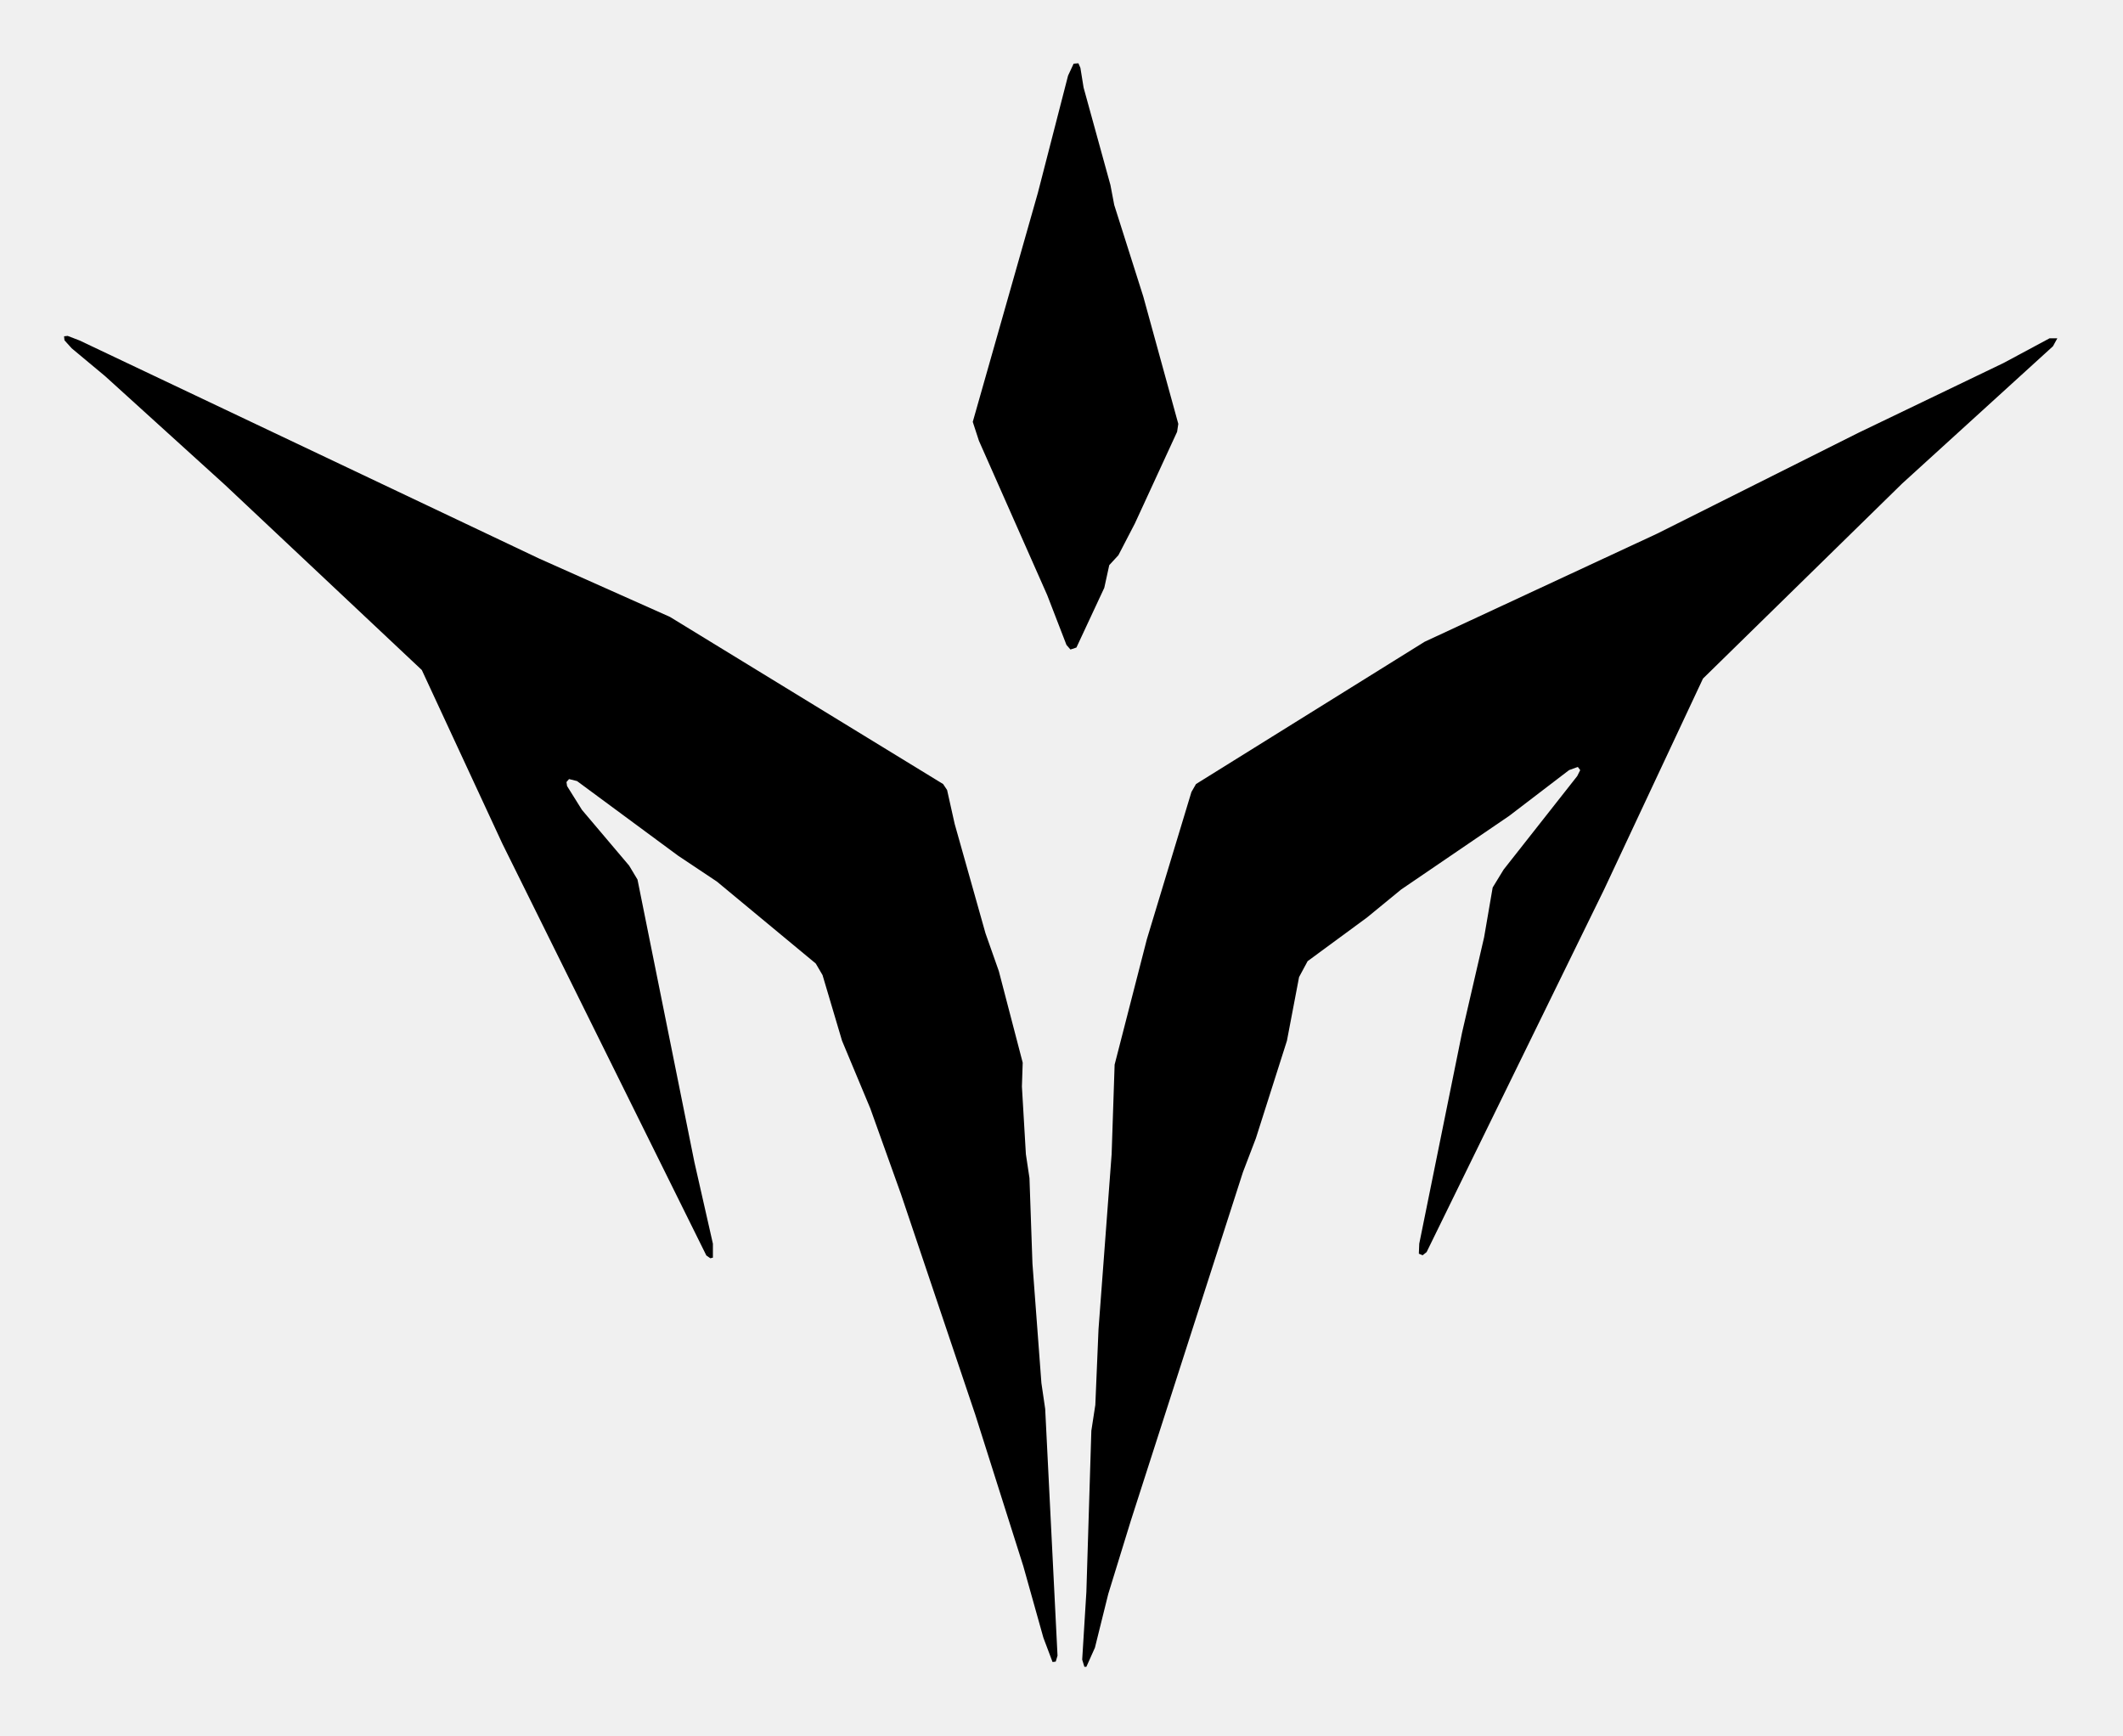
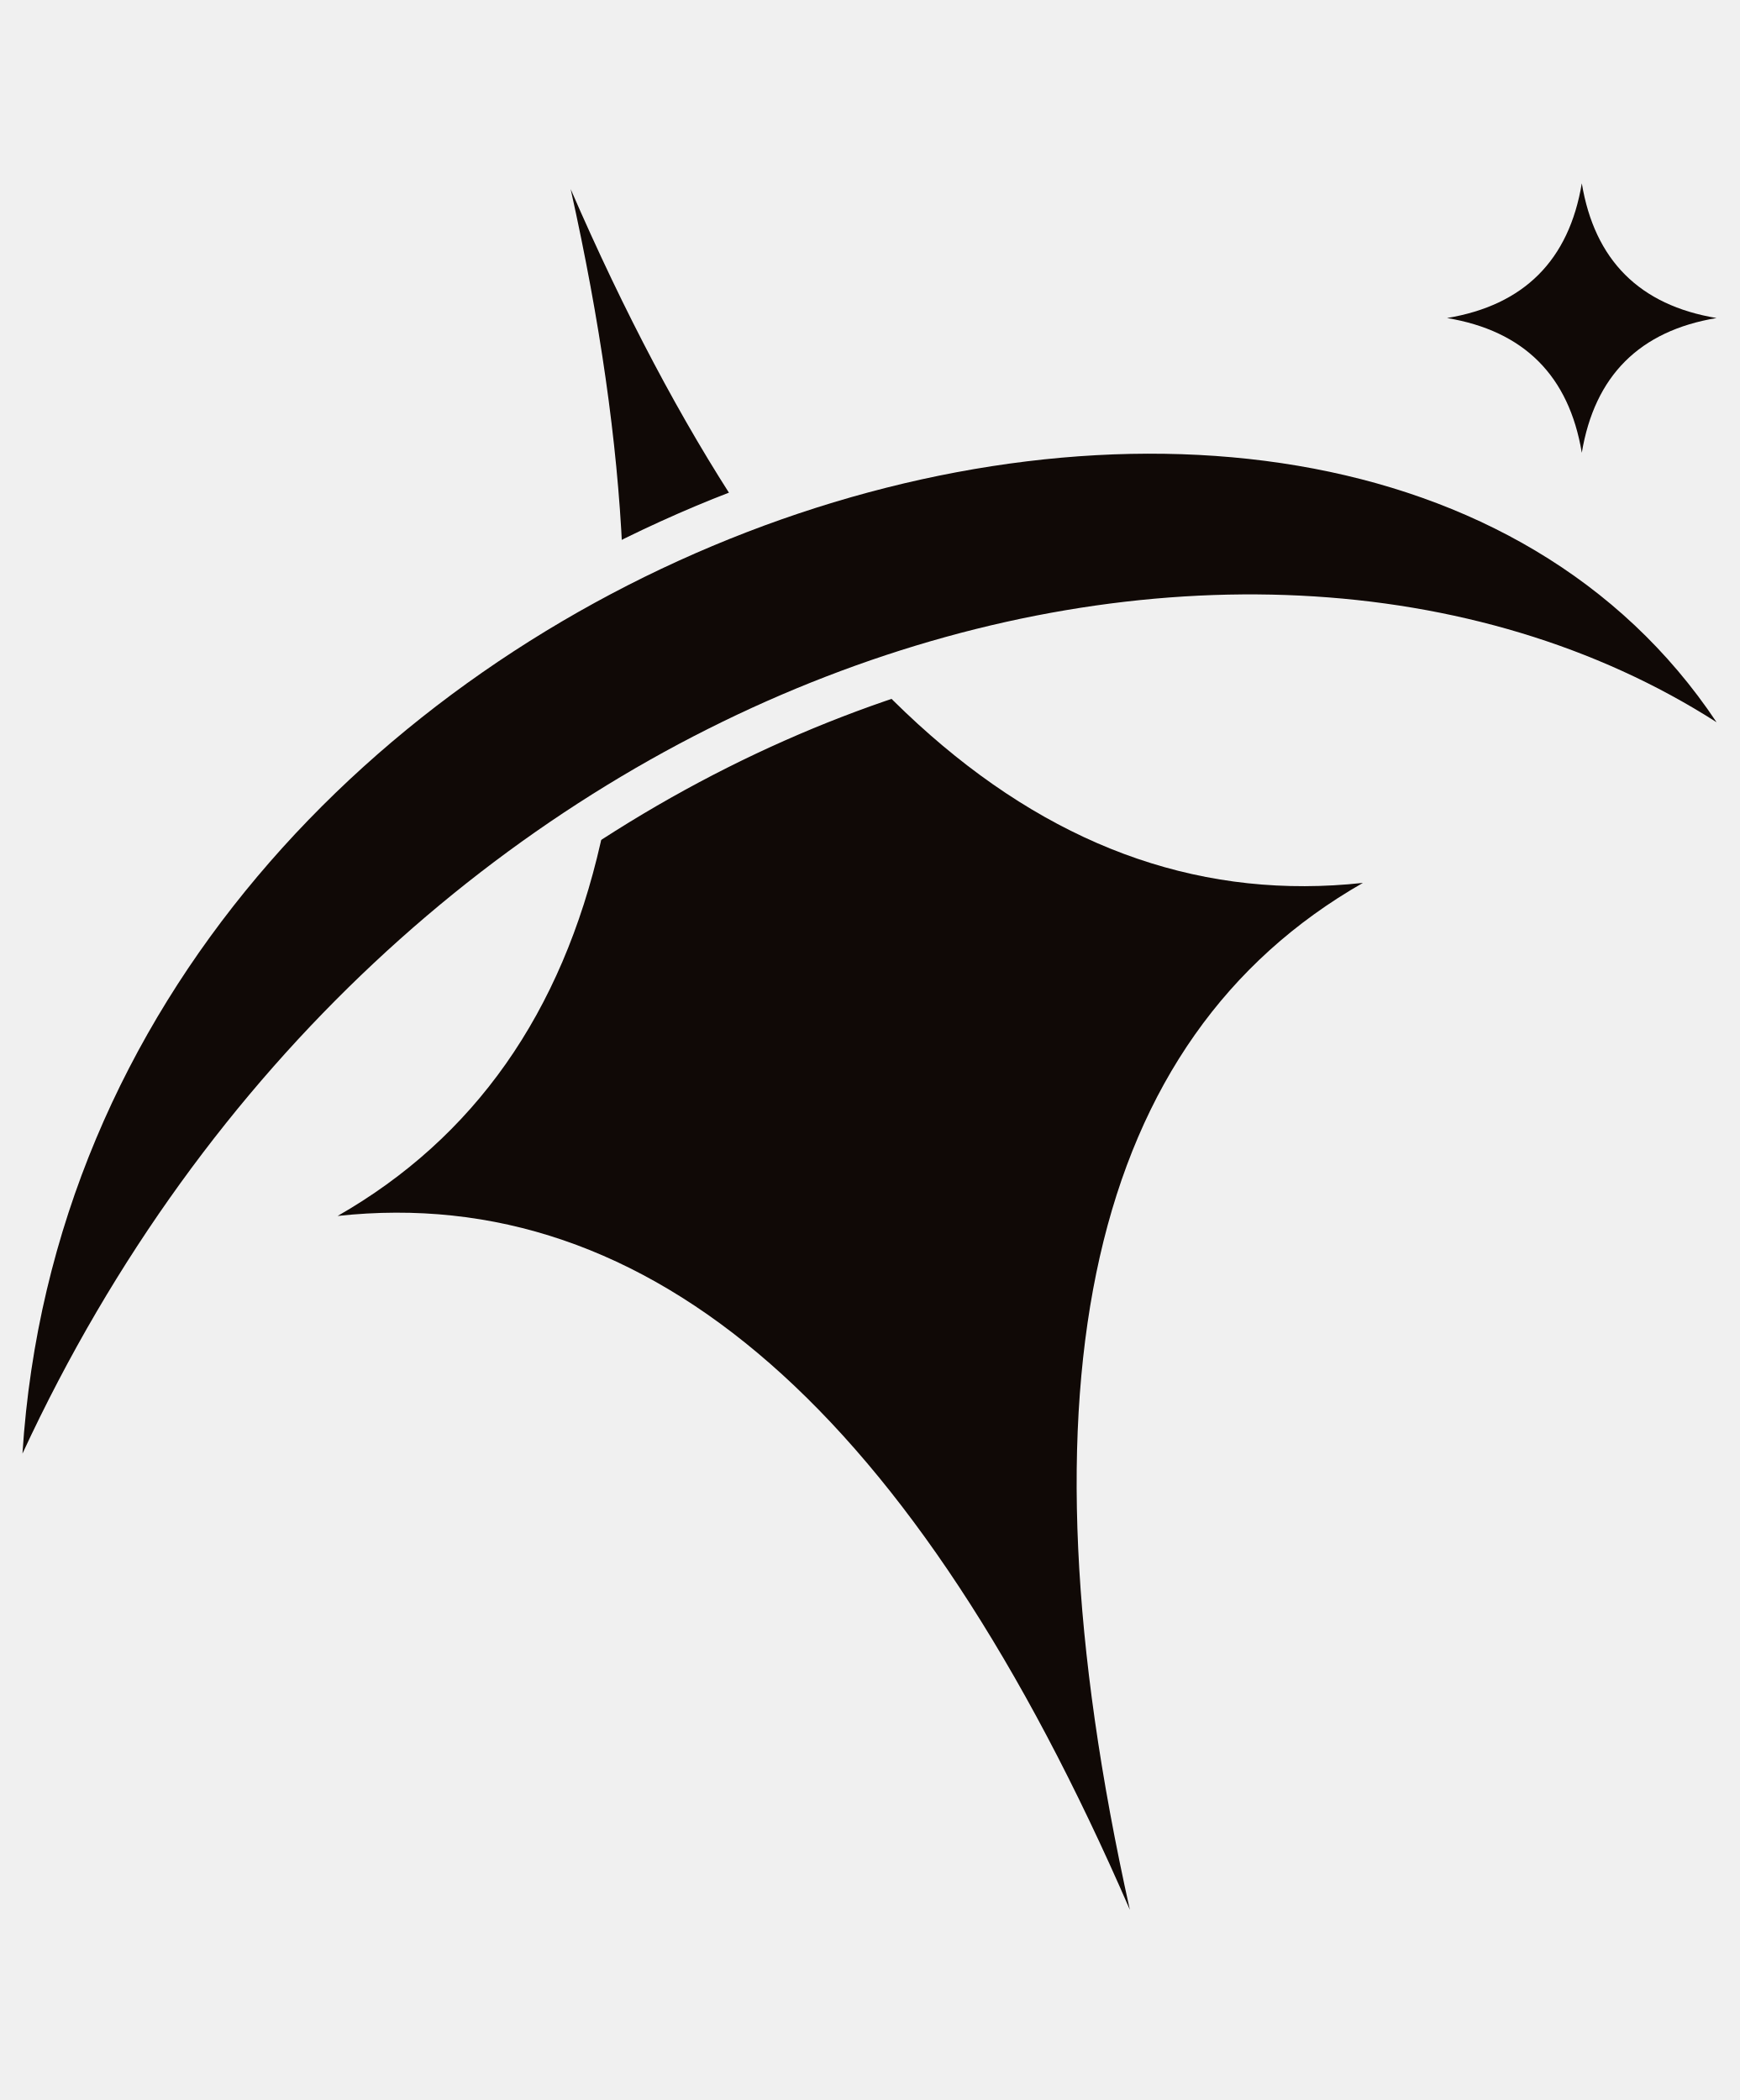
- <svg xmlns="http://www.w3.org/2000/svg" viewBox="-30 -30 1067 872" role="img" aria-label="Symbole MENELKI">
-   <path fill="#000000" fill-rule="evenodd" d="M509.6 2.0 L512.0 1.8 L513.0 4.1 L514.6 14.0 L528.1 63.0 L530.0 73.0 L544.6 119.0 L562.2 183.0 L561.6 187.0 L540.4 233.0 L532.1 249.0 L527.5 254.0 L525.0 265.4 L511.0 295.4 L508.0 296.4 L506.0 294.1 L496.3 269.0 L462.0 191.5 L458.9 182.0 L491.6 67.0 L506.8 8.0Z M2.2 139.0 L4.0 138.8 L10.0 141.1 L241.0 250.7 L306.7 280.0 L444.0 364.0 L446.0 367.0 L449.8 384.0 L465.3 439.0 L472.0 458.0 L484.0 504.0 L483.6 516.0 L485.6 550.0 L487.4 562.0 L488.9 605.0 L493.4 665.0 L495.3 678.0 L501.5 802.0 L500.6 805.0 L499.0 805.2 L494.4 793.0 L484.3 757.0 L460.2 681.0 L422.8 570.0 L407.4 527.0 L393.2 493.0 L383.4 460.0 L380.0 454.2 L330.3 413.0 L310.8 400.0 L260.0 362.5 L256.0 361.5 L254.7 363.0 L255.0 365.0 L262.5 377.0 L286.2 405.0 L290.4 412.0 L319.0 554.0 L328.3 595.0 L328.3 602.0 L327.0 602.3 L325.0 600.9 L222.5 394.0 L182.0 306.7 L83.0 213.6 L22.8 159.0 L6.0 145.0 L2.4 141.0Z M1000.1 140.0 L1004.0 140.0 L1001.8 144.0 L926.0 213.0 L825.9 311.0 L776.2 417.0 L687.0 599.2 L685.0 600.8 L683.1 600.0 L683.3 595.0 L704.8 489.0 L715.9 441.0 L720.2 416.0 L725.7 407.0 L762.7 360.0 L764.2 357.0 L763.0 355.4 L758.6 357.0 L728.5 380.0 L674.2 417.0 L657.0 431.1 L627.2 453.0 L622.9 461.0 L616.8 493.0 L601.2 542.0 L594.7 559.0 L538.4 734.0 L527.0 771.0 L520.3 798.0 L516.0 807.6 L515.0 807.6 L513.9 804.0 L516.0 770.0 L518.5 689.0 L520.5 676.0 L522.1 638.0 L528.7 550.0 L530.2 505.0 L546.4 442.0 L568.8 368.0 L571.1 364.0 L686.0 292.5 L803.0 238.1 L904.0 187.5 L977.0 152.4Z" />
+ <svg xmlns="http://www.w3.org/2000/svg" viewBox="25.8 8.4 151.8 183.3" role="img" aria-label="Symbole MENELKI">
+   <defs>
+     <mask id="k" maskUnits="userSpaceOnUse" x="-60" y="-60" width="320" height="320">
+       <rect x="-60" y="-60" width="320" height="320" fill="#fff" />
+       <path d="M14 142 C 20 48, 150 6, 190 66 C 140 34, 52 60, 14 142 Z" fill="#000" stroke="#000" stroke-width="9" stroke-linejoin="round" />
+     </mask>
+   </defs>
+   <g transform="translate(100 100) scale(0.84) translate(-100 -100)" fill="#100906">
+     <g mask="url(#k)">
+       <path transform="rotate(-18 100 100)" d="M100 6 Q108 90 156 100 Q108 110 100 194 Q92 110 44 100 Q92 90 100 6Z" />
+     </g>
+     <path d="M14 142 C 20 48, 150 6, 190 66 C 140 34, 52 60, 14 142 Z" />
+     <path transform="translate(176 24)" d="M0 -14 Q2 -2 14 0 Q2 2 0 14 Q-2 2 -14 0 Q-2 -2 0 -14Z" />
+   </g>
</svg>
